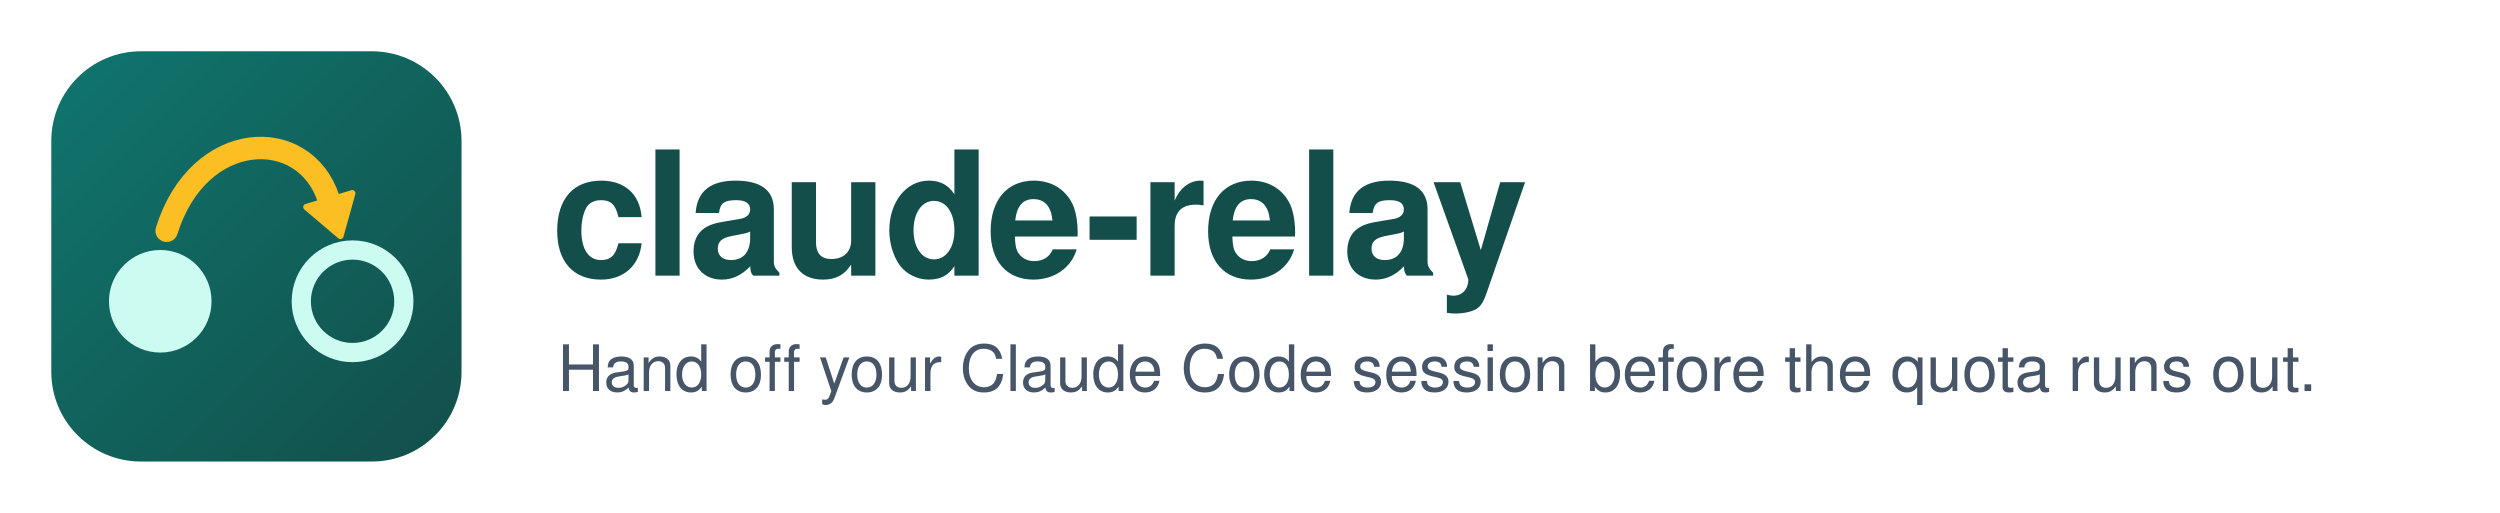
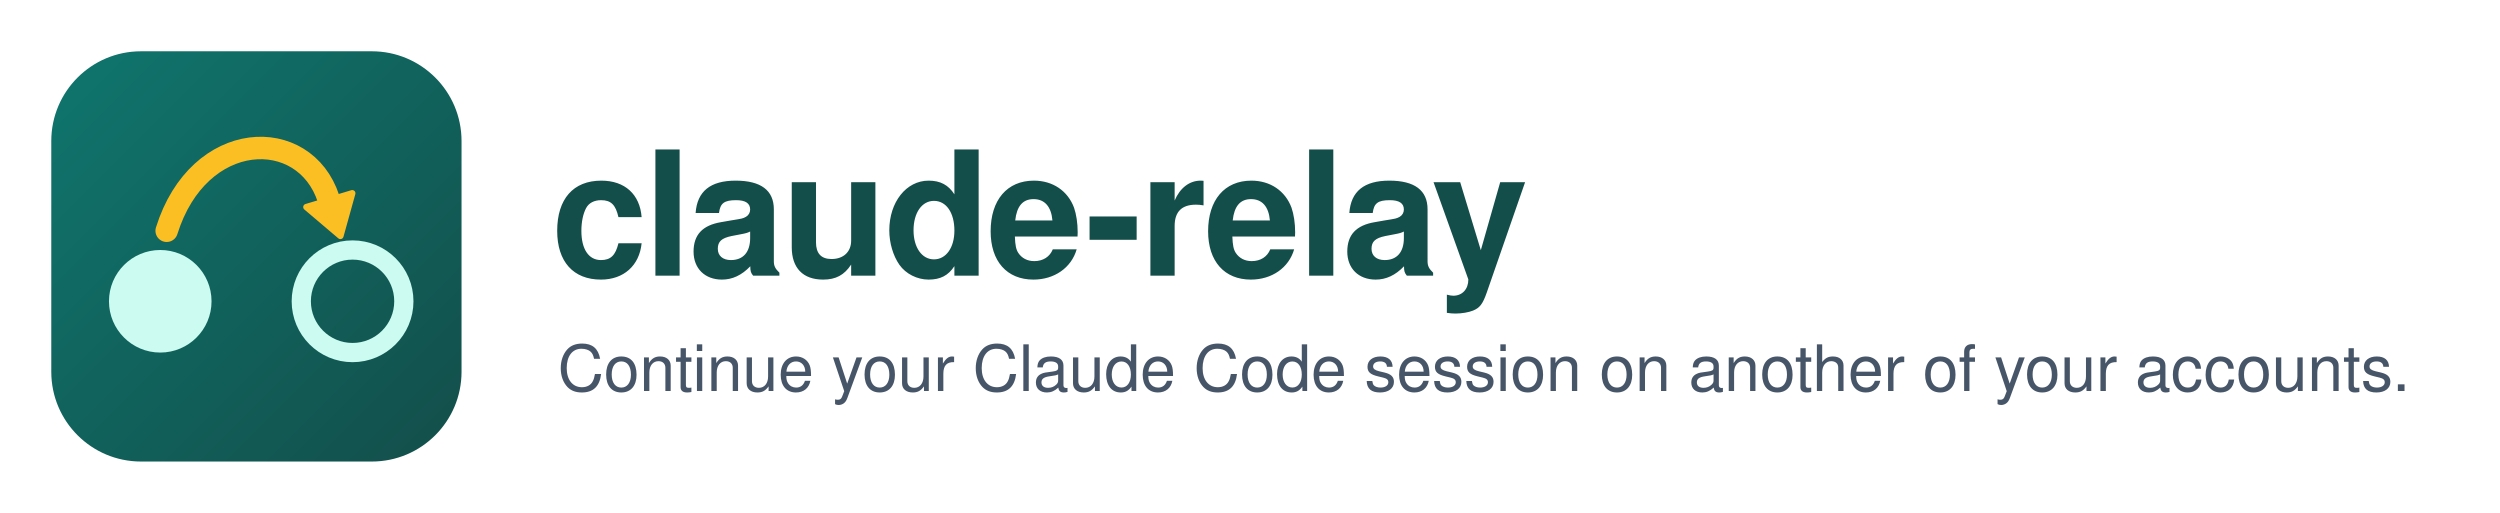
- <svg xmlns="http://www.w3.org/2000/svg" width="780" height="160" viewBox="0 0 780 160" role="img" aria-label="claude-relay: hand off a Claude Code session to another account before the quota runs out">
+ <svg xmlns="http://www.w3.org/2000/svg" width="780" height="160" viewBox="0 0 780 160" role="img" aria-label="claude-relay: continue a Claude Code session on another of your accounts">
  <style>
    .word { fill: #134E4A; font: 700 54px ui-sans-serif, -apple-system, "Segoe UI", Helvetica, Arial, sans-serif; letter-spacing: -1px; }
    .tag  { fill: #475569; font: 400 20px ui-sans-serif, -apple-system, "Segoe UI", Helvetica, Arial, sans-serif; }
    @media (prefers-color-scheme: dark) {
      .word { fill: #CCFBF1; }
      .tag  { fill: #94A3B8; }
    }
  </style>
  <defs>
    <linearGradient id="bg" x1="0" y1="0" x2="1" y2="1">
      <stop offset="0" stop-color="#0F766E" />
      <stop offset="1" stop-color="#134E4A" />
    </linearGradient>
  </defs>
  <g transform="translate(16 16)">
    <rect width="128" height="128" rx="28" fill="url(#bg)" />
    <circle cx="34" cy="78" r="16" fill="#CCFBF1" />
    <circle cx="94" cy="78" r="16" fill="none" stroke="#CCFBF1" stroke-width="6" />
    <path d="M36 56 C 46 24, 79 23, 86.5 46" fill="none" stroke="#FBBF24" stroke-width="7" stroke-linecap="round" />
    <polygon points="79.6,48.6 93.9,44.3 90.2,57.6" fill="#FBBF24" stroke="#FBBF24" stroke-width="2" stroke-linejoin="round" />
  </g>
  <text x="172" y="86" class="word">claude-relay</text>
-   <text x="174" y="122" class="tag">Hand off your Claude Code session before the quota runs out.</text>
+   <text x="174" y="122" class="tag">Continue your Claude Code session on another of your accounts.</text>
</svg>
